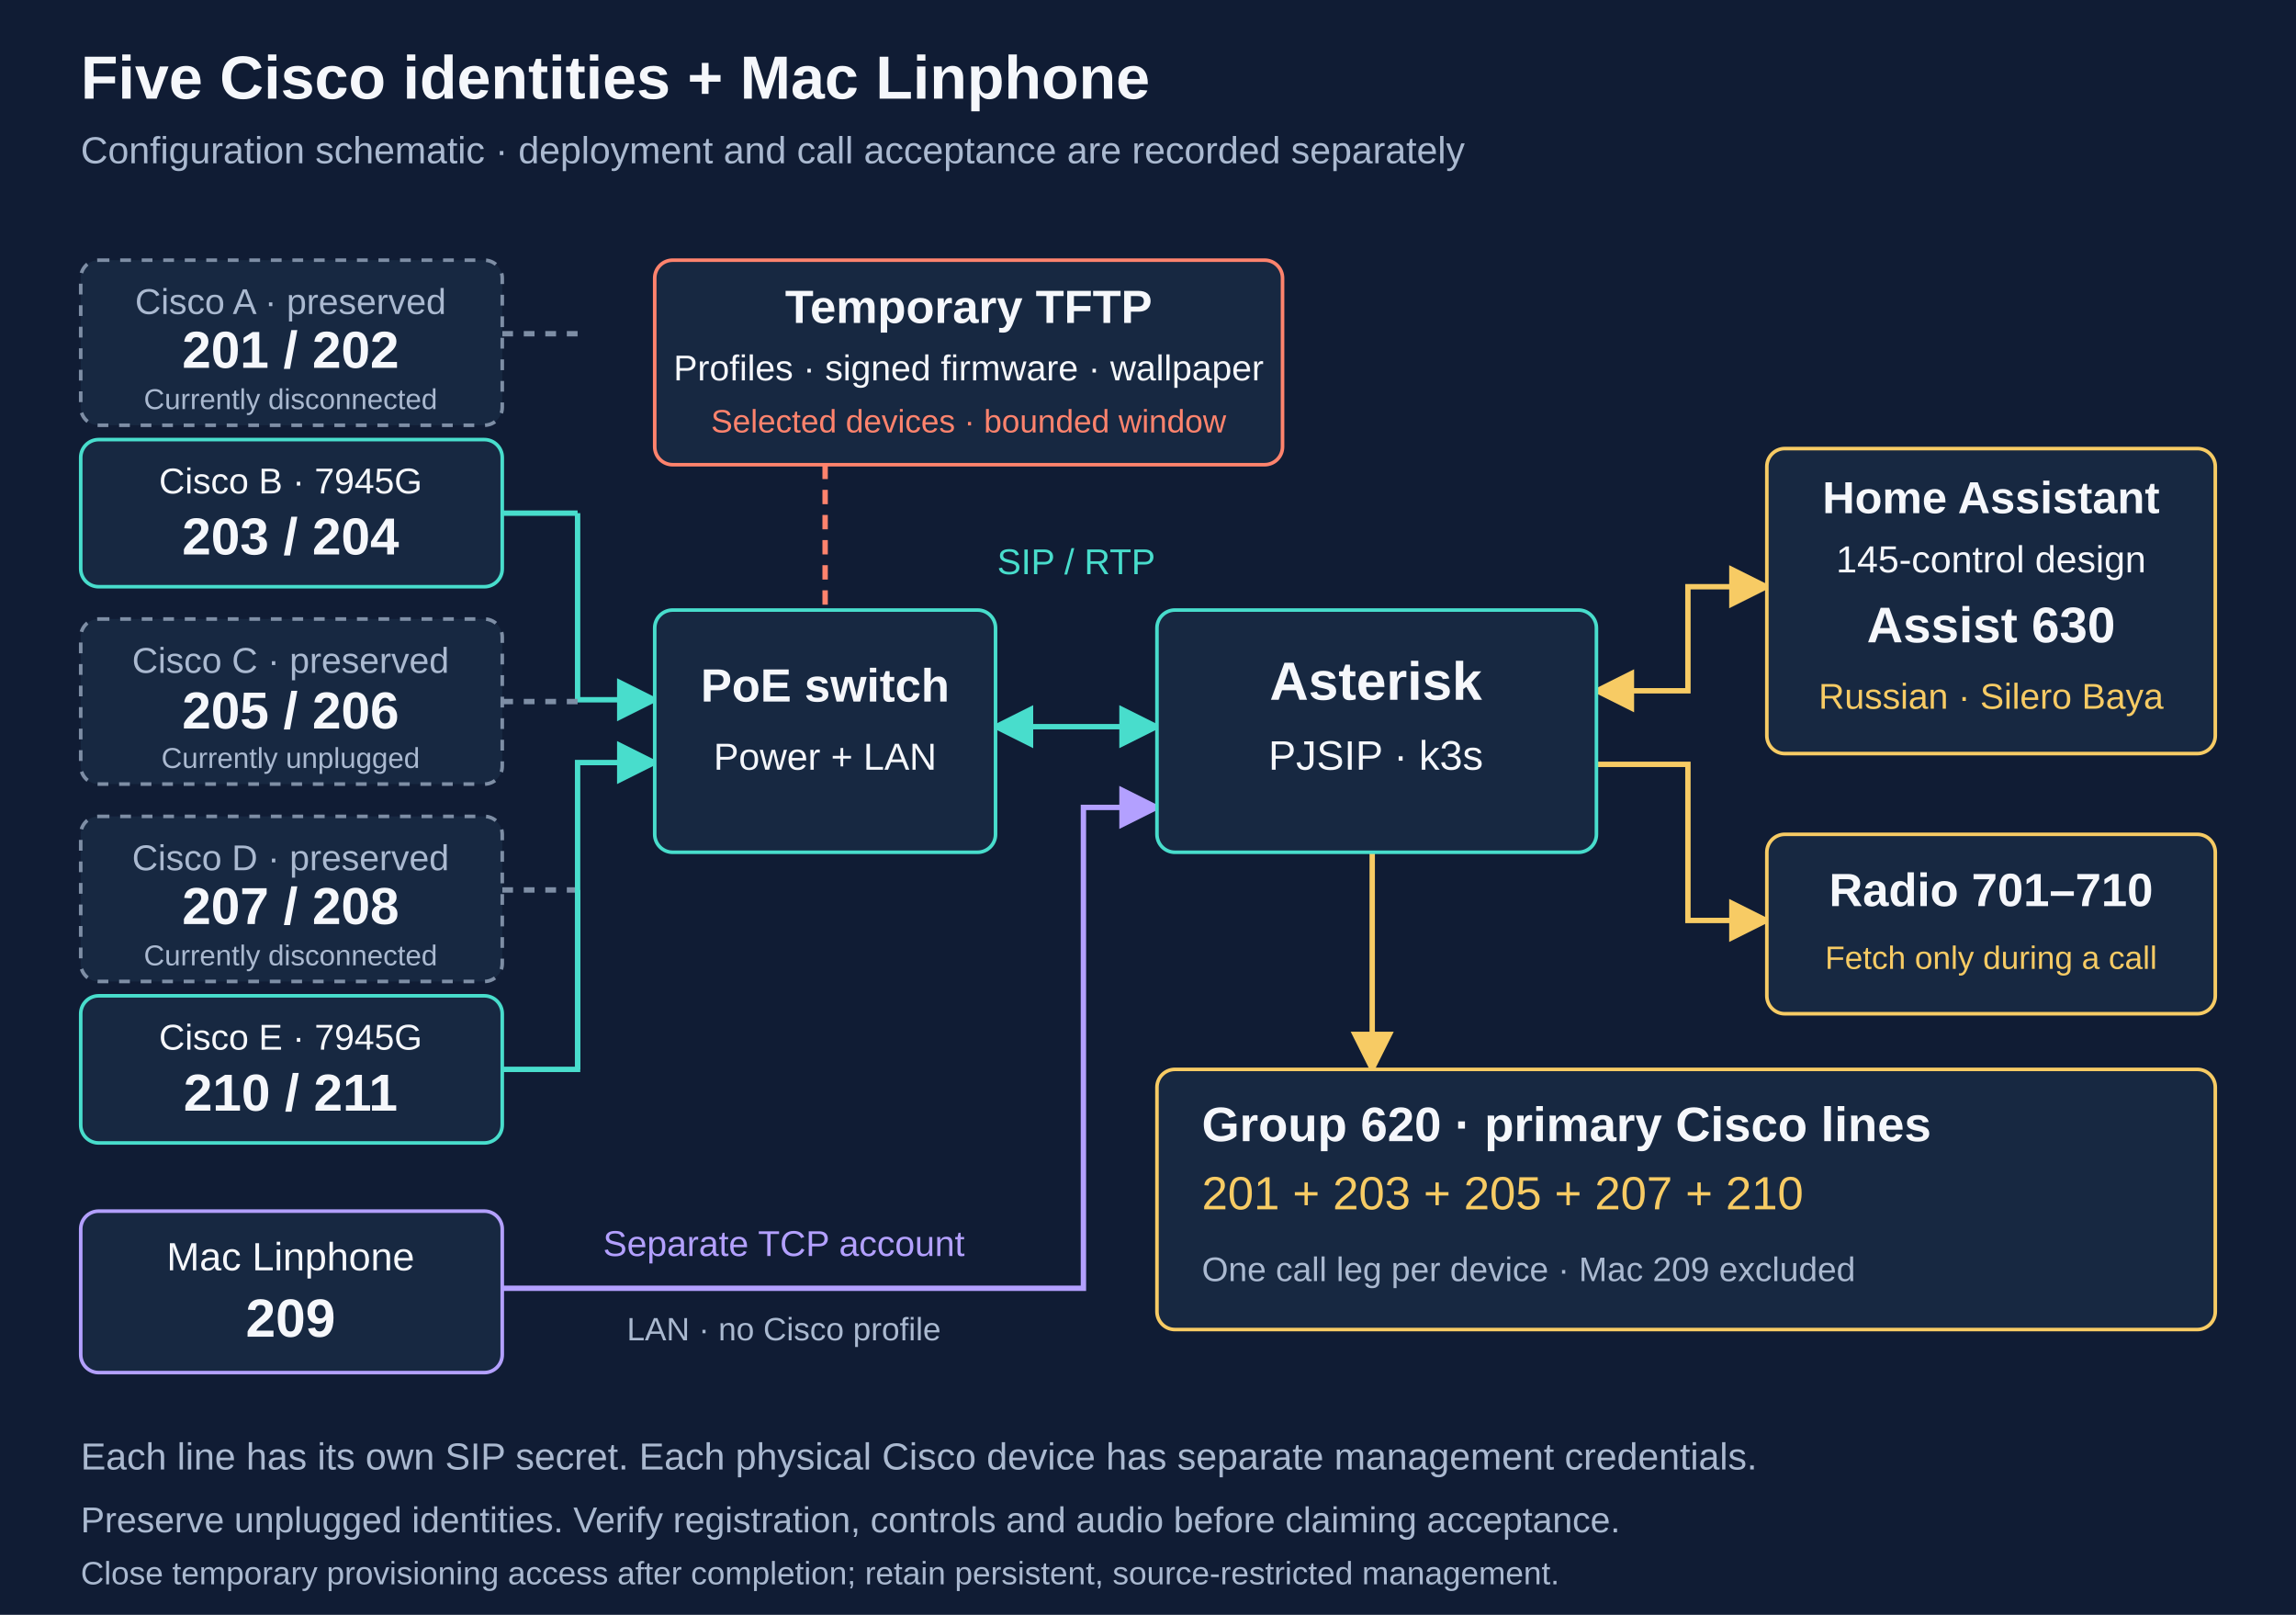
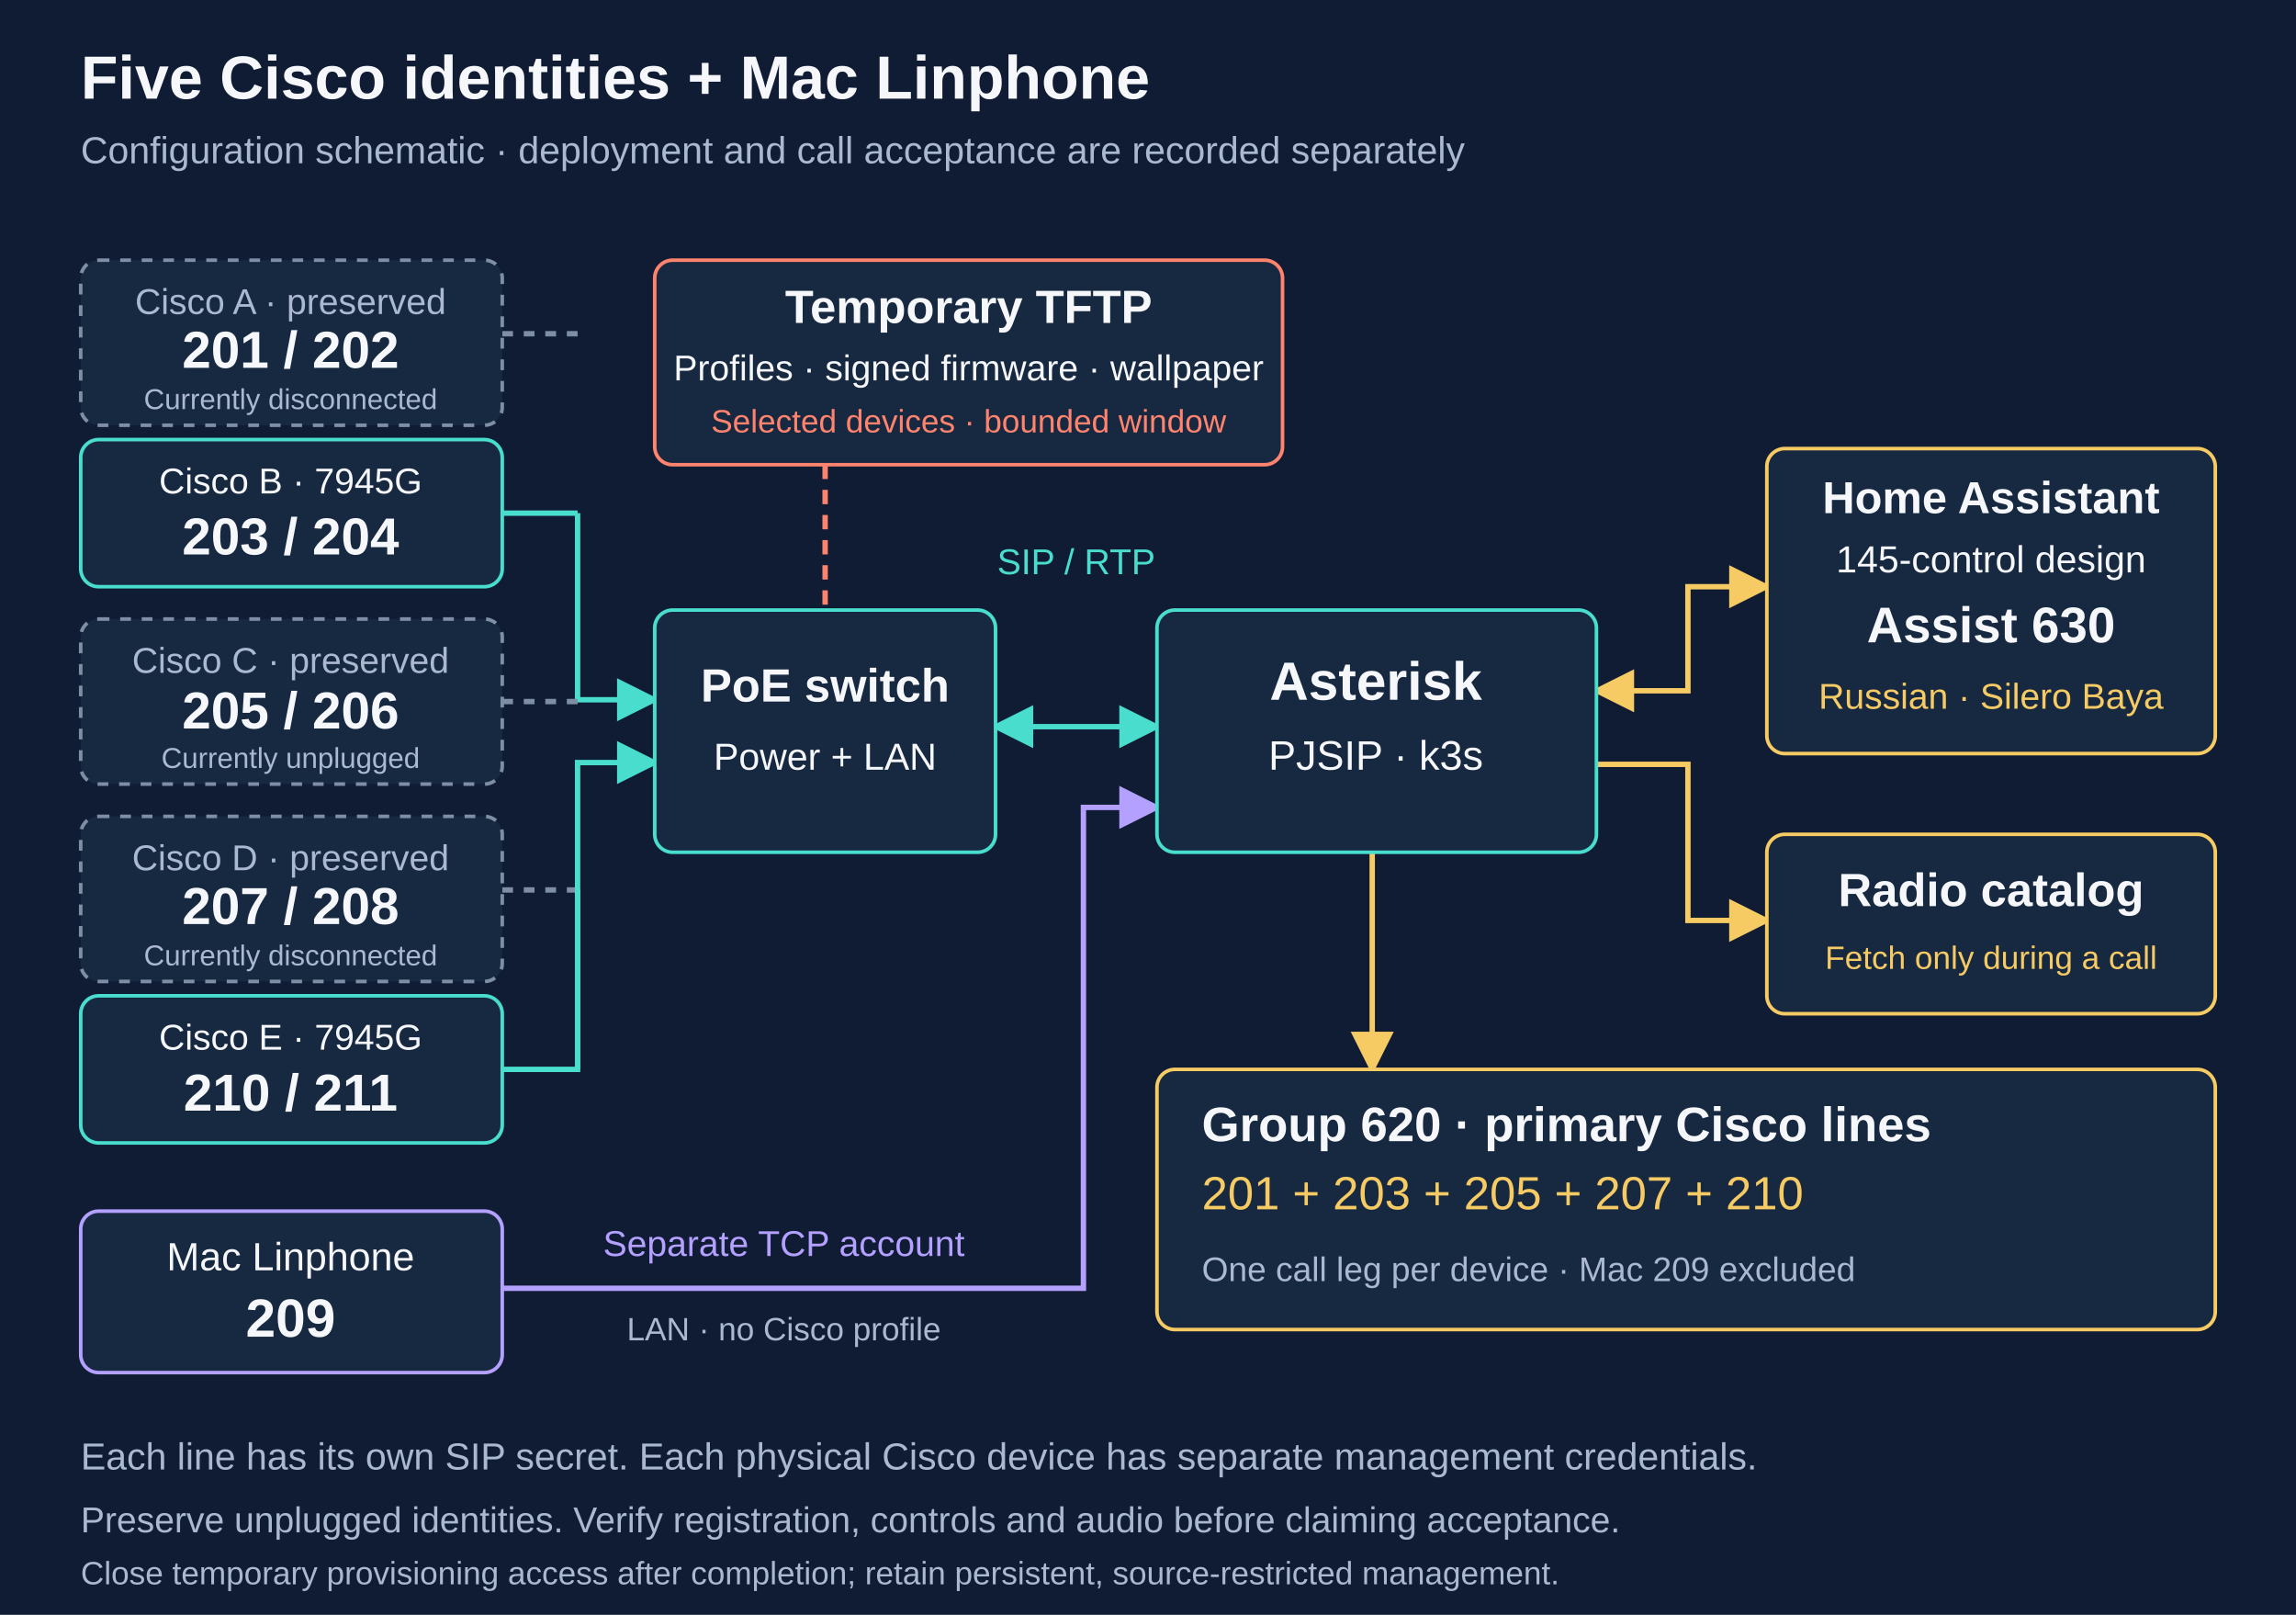
<svg xmlns="http://www.w3.org/2000/svg" viewBox="0 0 1280 900" role="img" aria-labelledby="title desc">
  <defs>
    <marker id="teal" markerWidth="8" markerHeight="8" refX="7" refY="4" orient="auto-start-reverse">
      <path d="M0,0 L8,4 L0,8" fill="#48DDCC" />
    </marker>
    <marker id="gold" markerWidth="8" markerHeight="8" refX="7" refY="4" orient="auto-start-reverse">
      <path d="M0,0 L8,4 L0,8" fill="#F7CB64" />
    </marker>
    <marker id="purple" markerWidth="8" markerHeight="8" refX="7" refY="4" orient="auto-start-reverse">
      <path d="M0,0 L8,4 L0,8" fill="#B3A0FF" />
    </marker>
  </defs>
  <rect width="1280" height="900" fill="#101C34" />
  <g font-family="Arial, sans-serif">
    <text x="45" y="55" font-size="34" font-weight="700" fill="#F5F7FB">Five Cisco identities + Mac Linphone</text>
    <text x="45" y="91" font-size="21" fill="#AAB9D0">Configuration schematic · deployment and call acceptance are recorded separately</text>
    <g fill="none" stroke-width="3">
      <path d="M280,186 H322" stroke="#7E8EA5" stroke-dasharray="6 6" />
      <path d="M322,286 V390 H365" stroke="#48DDCC" marker-end="url(#teal)" />
      <path d="M280,286 H322" stroke="#48DDCC" />
      <path d="M280,391 H322" stroke="#7E8EA5" stroke-dasharray="6 6" />
      <path d="M280,496 H322" stroke="#7E8EA5" stroke-dasharray="6 6" />
      <path d="M322,596 V425 H365" stroke="#48DDCC" marker-end="url(#teal)" />
      <path d="M280,596 H322 V496" stroke="#48DDCC" />
      <path d="M555,405 H645" stroke="#48DDCC" marker-start="url(#teal)" marker-end="url(#teal)" />
      <path d="M890,385 H941 V327 H985" stroke="#F7CB64" marker-start="url(#gold)" marker-end="url(#gold)" />
      <path d="M890,426 H941 V513 H985" stroke="#F7CB64" marker-end="url(#gold)" />
      <path d="M280,718 H604 V450 H645" stroke="#B3A0FF" marker-end="url(#purple)" />
      <path d="M460,259 V340" stroke="#FF836D" stroke-dasharray="8 6" />
      <path d="M765,475 V596" stroke="#F7CB64" marker-end="url(#gold)" />
    </g>
    <g fill="#172841" stroke="#48DDCC" stroke-width="2">
      <rect x="45" y="245" width="235" height="82" rx="10" />
      <rect x="45" y="555" width="235" height="82" rx="10" />
      <rect x="365" y="340" width="190" height="135" rx="10" />
      <rect x="645" y="340" width="245" height="135" rx="10" />
    </g>
    <rect x="45" y="145" width="235" height="92" rx="10" fill="#172841" stroke="#7E8EA5" stroke-width="2" stroke-dasharray="6 6" />
    <rect x="45" y="455" width="235" height="92" rx="10" fill="#172841" stroke="#7E8EA5" stroke-width="2" stroke-dasharray="6 6" />
    <rect x="45" y="345" width="235" height="92" rx="10" fill="#172841" stroke="#7E8EA5" stroke-width="2" stroke-dasharray="6 6" />
    <rect x="45" y="675" width="235" height="90" rx="10" fill="#172841" stroke="#B3A0FF" stroke-width="2" />
    <g text-anchor="middle" fill="#F5F7FB">
      <text x="162" y="175" font-size="20" fill="#AAB9D0">Cisco A · preserved</text>
      <text x="162" y="205" font-size="29" font-weight="700">201 / 202</text>
      <text x="162" y="228" font-size="16" fill="#AAB9D0">Currently disconnected</text>
      <text x="162" y="275" font-size="20">Cisco B · 7945G</text>
      <text x="162" y="309" font-size="29" font-weight="700">203 / 204</text>
      <text x="162" y="375" font-size="20" fill="#AAB9D0">Cisco C · preserved</text>
      <text x="162" y="406" font-size="29" font-weight="700">205 / 206</text>
      <text x="162" y="428" font-size="16" fill="#AAB9D0">Currently unplugged</text>
      <text x="162" y="485" font-size="20" fill="#AAB9D0">Cisco D · preserved</text>
      <text x="162" y="515" font-size="29" font-weight="700">207 / 208</text>
      <text x="162" y="538" font-size="16" fill="#AAB9D0">Currently disconnected</text>
      <text x="162" y="585" font-size="20">Cisco E · 7945G</text>
      <text x="162" y="619" font-size="29" font-weight="700">210 / 211</text>
      <text x="162" y="708" font-size="22">Mac Linphone</text>
      <text x="162" y="745" font-size="30" font-weight="700">209</text>
      <text x="460" y="391" font-size="26" font-weight="600">PoE switch</text>
      <text x="460" y="429" font-size="21">Power + LAN</text>
      <text x="767" y="390" font-size="30" font-weight="600">Asterisk</text>
      <text x="767" y="429" font-size="23">PJSIP · k3s</text>
    </g>
    <text x="600" y="320" text-anchor="middle" font-size="20" fill="#48DDCC">SIP / RTP</text>
    <text x="437" y="700" text-anchor="middle" font-size="20" fill="#B3A0FF">Separate TCP account</text>
    <text x="437" y="747" text-anchor="middle" font-size="18" fill="#AAB9D0">LAN · no Cisco profile</text>
    <rect x="365" y="145" width="350" height="114" rx="10" fill="#172841" stroke="#FF836D" stroke-width="2" />
    <g text-anchor="middle">
      <text x="540" y="180" font-size="26" font-weight="600" fill="#F5F7FB">Temporary TFTP</text>
      <text x="540" y="212" font-size="20" fill="#F5F7FB">Profiles · signed firmware · wallpaper</text>
      <text x="540" y="241" font-size="18" fill="#FF836D">Selected devices · bounded window</text>
    </g>
    <rect x="985" y="250" width="250" height="170" rx="10" fill="#172841" stroke="#F7CB64" stroke-width="2" />
    <g text-anchor="middle" fill="#F5F7FB">
      <text x="1110" y="286" font-size="25" font-weight="600">Home Assistant</text>
      <text x="1110" y="319" font-size="21">145-control design</text>
      <text x="1110" y="358" font-size="28" font-weight="700">Assist 630</text>
      <text x="1110" y="395" font-size="20" fill="#F7CB64">Russian · Silero Baya</text>
    </g>
    <rect x="985" y="465" width="250" height="100" rx="10" fill="#172841" stroke="#F7CB64" stroke-width="2" />
-     <text x="1110" y="505" text-anchor="middle" font-size="26" font-weight="600" fill="#F5F7FB">Radio 701–710</text>
+     <text x="1110" y="505" text-anchor="middle" font-size="26" font-weight="600" fill="#F5F7FB">Radio catalog</text>
    <text x="1110" y="540" text-anchor="middle" font-size="18" fill="#F7CB64">Fetch only during a call</text>
    <rect x="645" y="596" width="590" height="145" rx="10" fill="#172841" stroke="#F7CB64" stroke-width="2" />
    <text x="670" y="636" font-size="27" font-weight="600" fill="#F5F7FB">Group 620 · primary Cisco lines</text>
    <text x="670" y="674" font-size="26" fill="#F7CB64">201 + 203 + 205 + 207 + 210</text>
    <text x="670" y="714" font-size="19" fill="#AAB9D0">One call leg per device · Mac 209 excluded</text>
    <text x="45" y="819" font-size="21" fill="#AAB9D0">Each line has its own SIP secret. Each physical Cisco device has separate management credentials.</text>
    <text x="45" y="854" font-size="20" fill="#AAB9D0">Preserve unplugged identities. Verify registration, controls and audio before claiming acceptance.</text>
    <text x="45" y="883" font-size="18" fill="#AAB9D0">Close temporary provisioning access after completion; retain persistent, source-restricted management.</text>
  </g>
</svg>
